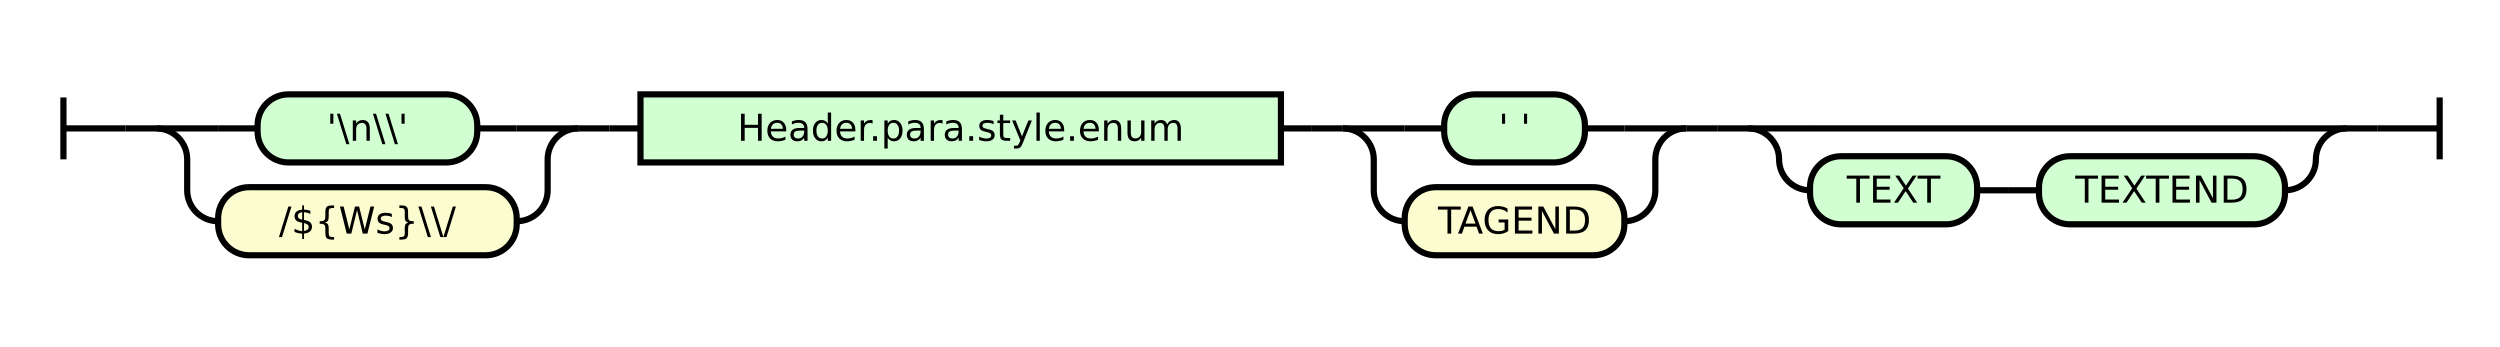
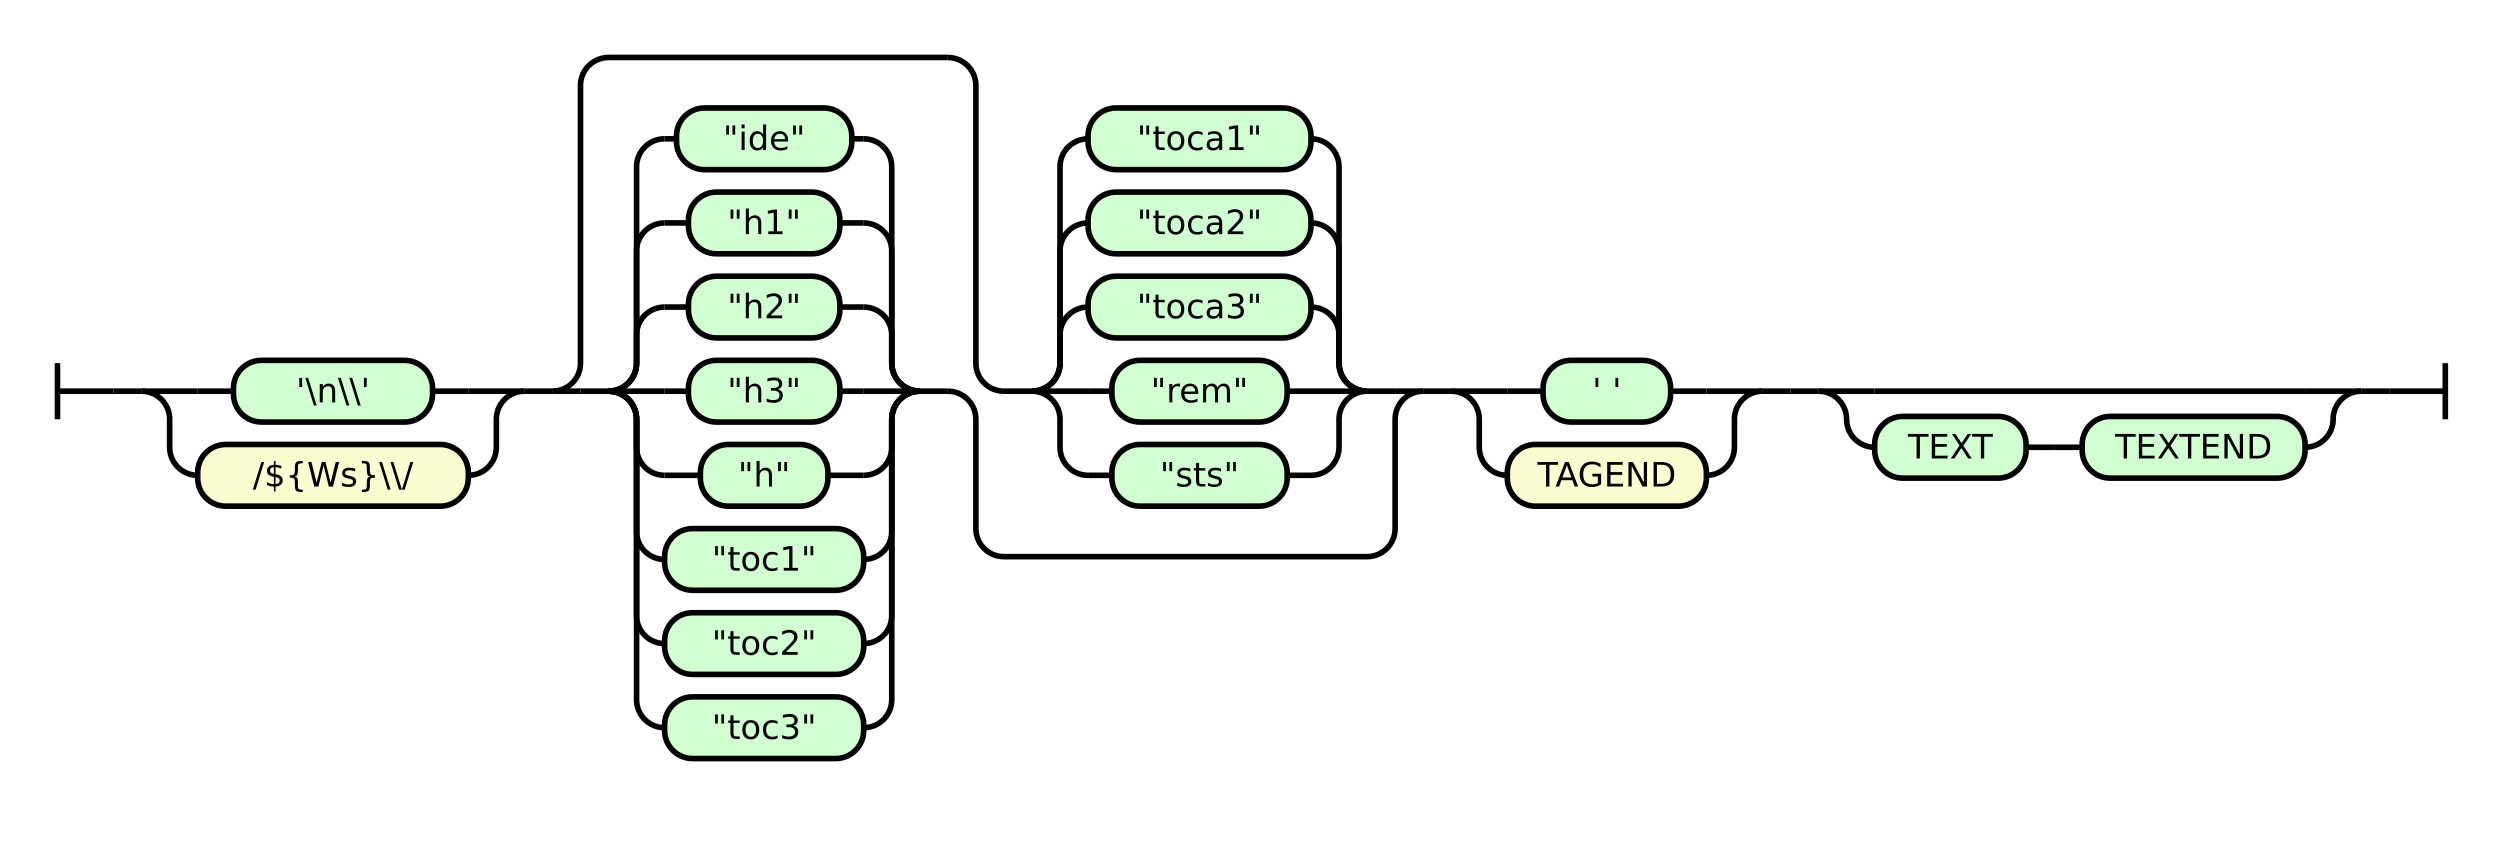
- <svg xmlns="http://www.w3.org/2000/svg" class="railroad-diagram" height="112" viewBox="0 0 808.0 112" width="808.0">
+ <svg xmlns="http://www.w3.org/2000/svg" class="railroad-diagram" height="300" viewBox="0 0 891.5 300" width="891.5">
  <g transform="translate(.5 .5)">
    <style>/*  */

    svg.railroad-diagram {
        background-color: hsl(30,20%,95%);
    }
    svg.railroad-diagram path {
        stroke-width: 2;
        stroke: black;
        fill: none;
    }
    svg.railroad-diagram text {
        font-size: 12px;
        text-anchor: middle;
        font-family: DejaVu Sans;
    }
    svg.railroad-diagram text.label {
        text-anchor:start;
    }
    svg.railroad-diagram text.comment {
        font-family: DejaVu Sans;
        font-size: 14px;
    }
    svg.railroad-diagram rect{
        stroke-width: 2;
        stroke: black;
        fill: rgb(210, 255, 210);
    }
    svg.railroad-diagram rect.group-box {
        stroke: gray;
        stroke-dasharray: 10 5;
        fill: none;
    }
    .terminal {
        font-family: DejaVu Sans;
    }
    svg.railroad-diagram g.altterminal rect {
        fill: rgb(251, 252, 207)
    }

/*  */
</style>
    <g>
-       <path d="M 20 31 v 20 m 0 -10 h 20" />
+       <path d="M 20 129 v 20 m 0 -10 h 20" />
    </g>
-     <path d="M 40 41 h 10" />
+     <path d="M 40 139 h 10" />
    <g>
-       <path d="M 50 41 h 0.0" />
-       <path d="M 758.0 41 h 0.0" />
-       <g>
-         <path d="M 50.0 41 h 0.0" />
-         <path d="M 186.5 41 h 0.0" />
-         <path d="M 50.0 41 h 20" />
+       <path d="M 50 139 h 0.0" />
+       <path d="M 841.5 139 h 0.0" />
+       <g>
+         <path d="M 50.0 139 h 0.0" />
+         <path d="M 186.5 139 h 0.0" />
+         <path d="M 50.0 139 h 20" />
        <g class="terminal ">
-           <path d="M 70.0 41 h 12.75" />
-           <path d="M 153.75 41 h 12.75" />
-           <rect height="22" rx="10" ry="10" width="71.0" x="82.75" y="30" />
-           <text x="118.25" y="45">'\n\\'</text>
-         </g>
-         <path d="M 166.5 41 h 20" />
-         <path d="M 50.0 41 a 10 10 0 0 1 10 10 v 10 a 10 10 0 0 0 10 10" />
+           <path d="M 70.0 139 h 12.75" />
+           <path d="M 153.75 139 h 12.75" />
+           <rect height="22" rx="10" ry="10" width="71.0" x="82.75" y="128" />
+           <text x="118.25" y="143">'\n\\'</text>
+         </g>
+         <path d="M 166.5 139 h 20" />
+         <path d="M 50.0 139 a 10 10 0 0 1 10 10 v 10 a 10 10 0 0 0 10 10" />
        <g class="terminal altterminal">
-           <path d="M 70.0 71 h 0.0" />
-           <path d="M 166.5 71 h 0.0" />
-           <rect height="22" rx="10" ry="10" width="96.5" x="70.0" y="60" />
-           <text x="118.25" y="75">/${Ws}\\/</text>
-         </g>
-         <path d="M 166.5 71 a 10 10 0 0 0 10 -10 v -10 a 10 10 0 0 1 10 -10" />
-       </g>
-       <path d="M 186.5 41 h 10" />
-       <path d="M 196.5 41 h 10" />
-       <g class="non-terminal ">
-         <path d="M 206.5 41 h 0.0" />
-         <path d="M 413.5 41 h 0.0" />
-         <rect height="22" width="207.0" x="206.5" y="30" />
-         <text x="310.0" y="45">Header.para.style.enum</text>
-       </g>
-       <path d="M 413.5 41 h 10" />
-       <path d="M 423.5 41 h 10" />
-       <g>
-         <path d="M 433.5 41 h 0.0" />
-         <path d="M 544.5 41 h 0.0" />
-         <path d="M 433.5 41 h 20" />
+           <path d="M 70.0 169 h 0.0" />
+           <path d="M 166.5 169 h 0.0" />
+           <rect height="22" rx="10" ry="10" width="96.5" x="70.0" y="158" />
+           <text x="118.25" y="173">/${Ws}\\/</text>
+         </g>
+         <path d="M 166.5 169 a 10 10 0 0 0 10 -10 v -10 a 10 10 0 0 1 10 -10" />
+       </g>
+       <path d="M 186.5 139 h 10" />
+       <g>
+         <path d="M 196.5 139 h 0.0" />
+         <path d="M 507.0 139 h 0.0" />
+         <path d="M 196.5 139 a 10 10 0 0 0 10 -10 v -99 a 10 10 0 0 1 10 -10 h 121.0" />
+         <path d="M 357.5 198 h 129.5 a 10 10 0 0 0 10 -10 v -39 a 10 10 0 0 1 10 -10" />
+         <path d="M 196.5 139 h 10" />
+         <g>
+           <path d="M 206.5 139 h 10.0" />
+           <path d="M 327.5 139 h 10.0" />
+           <path d="M 216.5 139 a 10 10 0 0 0 10 -10 v -10 a 10 10 0 0 1 10 -10" />
+           <g class="terminal ">
+             <path d="M 236.5 109 h 8.5" />
+             <path d="M 299.0 109 h 8.5" />
+             <rect height="22" rx="10" ry="10" width="54.0" x="245.0" y="98" />
+             <text x="272.0" y="113">"h2"</text>
+           </g>
+           <path d="M 307.5 109 a 10 10 0 0 1 10 10 v 10 a 10 10 0 0 0 10 10" />
+           <path d="M 216.5 139 a 10 10 0 0 0 10 -10 v -40 a 10 10 0 0 1 10 -10" />
+           <g class="terminal ">
+             <path d="M 236.5 79 h 8.5" />
+             <path d="M 299.0 79 h 8.5" />
+             <rect height="22" rx="10" ry="10" width="54.0" x="245.0" y="68" />
+             <text x="272.0" y="83">"h1"</text>
+           </g>
+           <path d="M 307.5 79 a 10 10 0 0 1 10 10 v 40 a 10 10 0 0 0 10 10" />
+           <path d="M 216.5 139 a 10 10 0 0 0 10 -10 v -70 a 10 10 0 0 1 10 -10" />
+           <g class="terminal ">
+             <path d="M 236.5 49 h 4.25" />
+             <path d="M 303.25 49 h 4.25" />
+             <rect height="22" rx="10" ry="10" width="62.5" x="240.75" y="38" />
+             <text x="272.0" y="53">"ide"</text>
+           </g>
+           <path d="M 307.5 49 a 10 10 0 0 1 10 10 v 70 a 10 10 0 0 0 10 10" />
+           <path d="M 216.5 139 h 20" />
+           <g class="terminal ">
+             <path d="M 236.5 139 h 8.5" />
+             <path d="M 299.0 139 h 8.5" />
+             <rect height="22" rx="10" ry="10" width="54.0" x="245.0" y="128" />
+             <text x="272.0" y="143">"h3"</text>
+           </g>
+           <path d="M 307.5 139 h 20" />
+           <path d="M 216.5 139 a 10 10 0 0 1 10 10 v 10 a 10 10 0 0 0 10 10" />
+           <g class="terminal ">
+             <path d="M 236.5 169 h 12.75" />
+             <path d="M 294.75 169 h 12.75" />
+             <rect height="22" rx="10" ry="10" width="45.5" x="249.25" y="158" />
+             <text x="272.0" y="173">"h"</text>
+           </g>
+           <path d="M 307.5 169 a 10 10 0 0 0 10 -10 v -10 a 10 10 0 0 1 10 -10" />
+           <path d="M 216.5 139 a 10 10 0 0 1 10 10 v 40 a 10 10 0 0 0 10 10" />
+           <g class="terminal ">
+             <path d="M 236.5 199 h 0.0" />
+             <path d="M 307.5 199 h 0.0" />
+             <rect height="22" rx="10" ry="10" width="71.0" x="236.5" y="188" />
+             <text x="272.0" y="203">"toc1"</text>
+           </g>
+           <path d="M 307.5 199 a 10 10 0 0 0 10 -10 v -40 a 10 10 0 0 1 10 -10" />
+           <path d="M 216.5 139 a 10 10 0 0 1 10 10 v 70 a 10 10 0 0 0 10 10" />
+           <g class="terminal ">
+             <path d="M 236.5 229 h 0.0" />
+             <path d="M 307.5 229 h 0.0" />
+             <rect height="22" rx="10" ry="10" width="71.0" x="236.5" y="218" />
+             <text x="272.0" y="233">"toc2"</text>
+           </g>
+           <path d="M 307.5 229 a 10 10 0 0 0 10 -10 v -70 a 10 10 0 0 1 10 -10" />
+           <path d="M 216.5 139 a 10 10 0 0 1 10 10 v 100 a 10 10 0 0 0 10 10" />
+           <g class="terminal ">
+             <path d="M 236.5 259 h 0.0" />
+             <path d="M 307.5 259 h 0.0" />
+             <rect height="22" rx="10" ry="10" width="71.0" x="236.5" y="248" />
+             <text x="272.0" y="263">"toc3"</text>
+           </g>
+           <path d="M 307.5 259 a 10 10 0 0 0 10 -10 v -100 a 10 10 0 0 1 10 -10" />
+         </g>
+         <path d="M 337.5 139 a 10 10 0 0 1 10 10 v 39 a 10 10 0 0 0 10 10" />
+         <path d="M 337.5 20 a 10 10 0 0 1 10 10 v 99 a 10 10 0 0 0 10 10" />
+         <g>
+           <path d="M 357.5 139 h 10.0" />
+           <path d="M 487.0 139 h 10.0" />
+           <path d="M 367.5 139 a 10 10 0 0 0 10 -10 v -10 a 10 10 0 0 1 10 -10" />
+           <g class="terminal ">
+             <path d="M 387.5 109 h 0.0" />
+             <path d="M 467.0 109 h 0.0" />
+             <rect height="22" rx="10" ry="10" width="79.5" x="387.5" y="98" />
+             <text x="427.25" y="113">"toca3"</text>
+           </g>
+           <path d="M 467.0 109 a 10 10 0 0 1 10 10 v 10 a 10 10 0 0 0 10 10" />
+           <path d="M 367.5 139 a 10 10 0 0 0 10 -10 v -40 a 10 10 0 0 1 10 -10" />
+           <g class="terminal ">
+             <path d="M 387.5 79 h 0.0" />
+             <path d="M 467.0 79 h 0.0" />
+             <rect height="22" rx="10" ry="10" width="79.5" x="387.5" y="68" />
+             <text x="427.25" y="83">"toca2"</text>
+           </g>
+           <path d="M 467.0 79 a 10 10 0 0 1 10 10 v 40 a 10 10 0 0 0 10 10" />
+           <path d="M 367.5 139 a 10 10 0 0 0 10 -10 v -70 a 10 10 0 0 1 10 -10" />
+           <g class="terminal ">
+             <path d="M 387.5 49 h 0.0" />
+             <path d="M 467.0 49 h 0.0" />
+             <rect height="22" rx="10" ry="10" width="79.5" x="387.5" y="38" />
+             <text x="427.25" y="53">"toca1"</text>
+           </g>
+           <path d="M 467.0 49 a 10 10 0 0 1 10 10 v 70 a 10 10 0 0 0 10 10" />
+           <path d="M 367.5 139 h 20" />
+           <g class="terminal ">
+             <path d="M 387.5 139 h 8.5" />
+             <path d="M 458.5 139 h 8.5" />
+             <rect height="22" rx="10" ry="10" width="62.5" x="396.0" y="128" />
+             <text x="427.25" y="143">"rem"</text>
+           </g>
+           <path d="M 467.0 139 h 20" />
+           <path d="M 367.5 139 a 10 10 0 0 1 10 10 v 10 a 10 10 0 0 0 10 10" />
+           <g class="terminal ">
+             <path d="M 387.5 169 h 8.5" />
+             <path d="M 458.5 169 h 8.5" />
+             <rect height="22" rx="10" ry="10" width="62.5" x="396.0" y="158" />
+             <text x="427.25" y="173">"sts"</text>
+           </g>
+           <path d="M 467.0 169 a 10 10 0 0 0 10 -10 v -10 a 10 10 0 0 1 10 -10" />
+         </g>
+         <path d="M 497.0 139 h 10" />
+       </g>
+       <path d="M 507.0 139 h 10" />
+       <g>
+         <path d="M 517.0 139 h 0.0" />
+         <path d="M 628.0 139 h 0.0" />
+         <path d="M 517.0 139 h 20" />
        <g class="terminal ">
-           <path d="M 453.5 41 h 12.75" />
-           <path d="M 511.75 41 h 12.75" />
-           <rect height="22" rx="10" ry="10" width="45.5" x="466.25" y="30" />
-           <text x="489.0" y="45">' '</text>
-         </g>
-         <path d="M 524.5 41 h 20" />
-         <path d="M 433.5 41 a 10 10 0 0 1 10 10 v 10 a 10 10 0 0 0 10 10" />
+           <path d="M 537.0 139 h 12.75" />
+           <path d="M 595.25 139 h 12.75" />
+           <rect height="22" rx="10" ry="10" width="45.5" x="549.75" y="128" />
+           <text x="572.5" y="143">' '</text>
+         </g>
+         <path d="M 608.0 139 h 20" />
+         <path d="M 517.0 139 a 10 10 0 0 1 10 10 v 10 a 10 10 0 0 0 10 10" />
        <g class="terminal altterminal">
-           <path d="M 453.5 71 h 0.0" />
-           <path d="M 524.5 71 h 0.0" />
-           <rect height="22" rx="10" ry="10" width="71.0" x="453.5" y="60" />
-           <text x="489.0" y="75">TAGEND</text>
-         </g>
-         <path d="M 524.5 71 a 10 10 0 0 0 10 -10 v -10 a 10 10 0 0 1 10 -10" />
-       </g>
-       <path d="M 544.5 41 h 10" />
-       <path d="M 554.5 41 h 10" />
-       <g>
-         <path d="M 564.5 41 h 0.0" />
-         <path d="M 758.0 41 h 0.0" />
-         <path d="M 564.5 41 h 20" />
-         <g>
-           <path d="M 584.5 41 h 153.5" />
-         </g>
-         <path d="M 738.0 41 h 20" />
-         <path d="M 564.5 41 a 10 10 0 0 1 10 10 v 0 a 10 10 0 0 0 10 10" />
-         <g>
-           <path d="M 584.5 61 h 0.0" />
-           <path d="M 738.0 61 h 0.0" />
-           <g class="terminal ">
-             <path d="M 584.5 61 h 0.0" />
-             <path d="M 638.5 61 h 0.0" />
-             <rect height="22" rx="10" ry="10" width="54.0" x="584.5" y="50" />
-             <text x="611.5" y="65">TEXT</text>
-           </g>
-           <path d="M 638.5 61 h 10" />
-           <path d="M 648.5 61 h 10" />
-           <g class="terminal ">
-             <path d="M 658.5 61 h 0.0" />
-             <path d="M 738.0 61 h 0.0" />
-             <rect height="22" rx="10" ry="10" width="79.5" x="658.5" y="50" />
-             <text x="698.25" y="65">TEXTEND</text>
-           </g>
-         </g>
-         <path d="M 738.0 61 a 10 10 0 0 0 10 -10 v 0 a 10 10 0 0 1 10 -10" />
+           <path d="M 537.0 169 h 0.0" />
+           <path d="M 608.0 169 h 0.0" />
+           <rect height="22" rx="10" ry="10" width="71.0" x="537.0" y="158" />
+           <text x="572.5" y="173">TAGEND</text>
+         </g>
+         <path d="M 608.0 169 a 10 10 0 0 0 10 -10 v -10 a 10 10 0 0 1 10 -10" />
+       </g>
+       <path d="M 628.0 139 h 10" />
+       <path d="M 638.0 139 h 10" />
+       <g>
+         <path d="M 648.0 139 h 0.0" />
+         <path d="M 841.5 139 h 0.0" />
+         <path d="M 648.0 139 h 20" />
+         <g>
+           <path d="M 668.0 139 h 153.5" />
+         </g>
+         <path d="M 821.5 139 h 20" />
+         <path d="M 648.0 139 a 10 10 0 0 1 10 10 v 0 a 10 10 0 0 0 10 10" />
+         <g>
+           <path d="M 668.0 159 h 0.0" />
+           <path d="M 821.5 159 h 0.0" />
+           <g class="terminal ">
+             <path d="M 668.0 159 h 0.0" />
+             <path d="M 722.0 159 h 0.0" />
+             <rect height="22" rx="10" ry="10" width="54.0" x="668.0" y="148" />
+             <text x="695.0" y="163">TEXT</text>
+           </g>
+           <path d="M 722.0 159 h 10" />
+           <path d="M 732.0 159 h 10" />
+           <g class="terminal ">
+             <path d="M 742.0 159 h 0.0" />
+             <path d="M 821.5 159 h 0.0" />
+             <rect height="22" rx="10" ry="10" width="79.5" x="742.0" y="148" />
+             <text x="781.75" y="163">TEXTEND</text>
+           </g>
+         </g>
+         <path d="M 821.5 159 a 10 10 0 0 0 10 -10 v 0 a 10 10 0 0 1 10 -10" />
      </g>
    </g>
-     <path d="M 758.0 41 h 10" />
-     <path d="M 768.0 41 h 20 m 0 -10 v 20" />
+     <path d="M 841.5 139 h 10" />
+     <path d="M 851.5 139 h 20 m 0 -10 v 20" />
  </g>
</svg>
